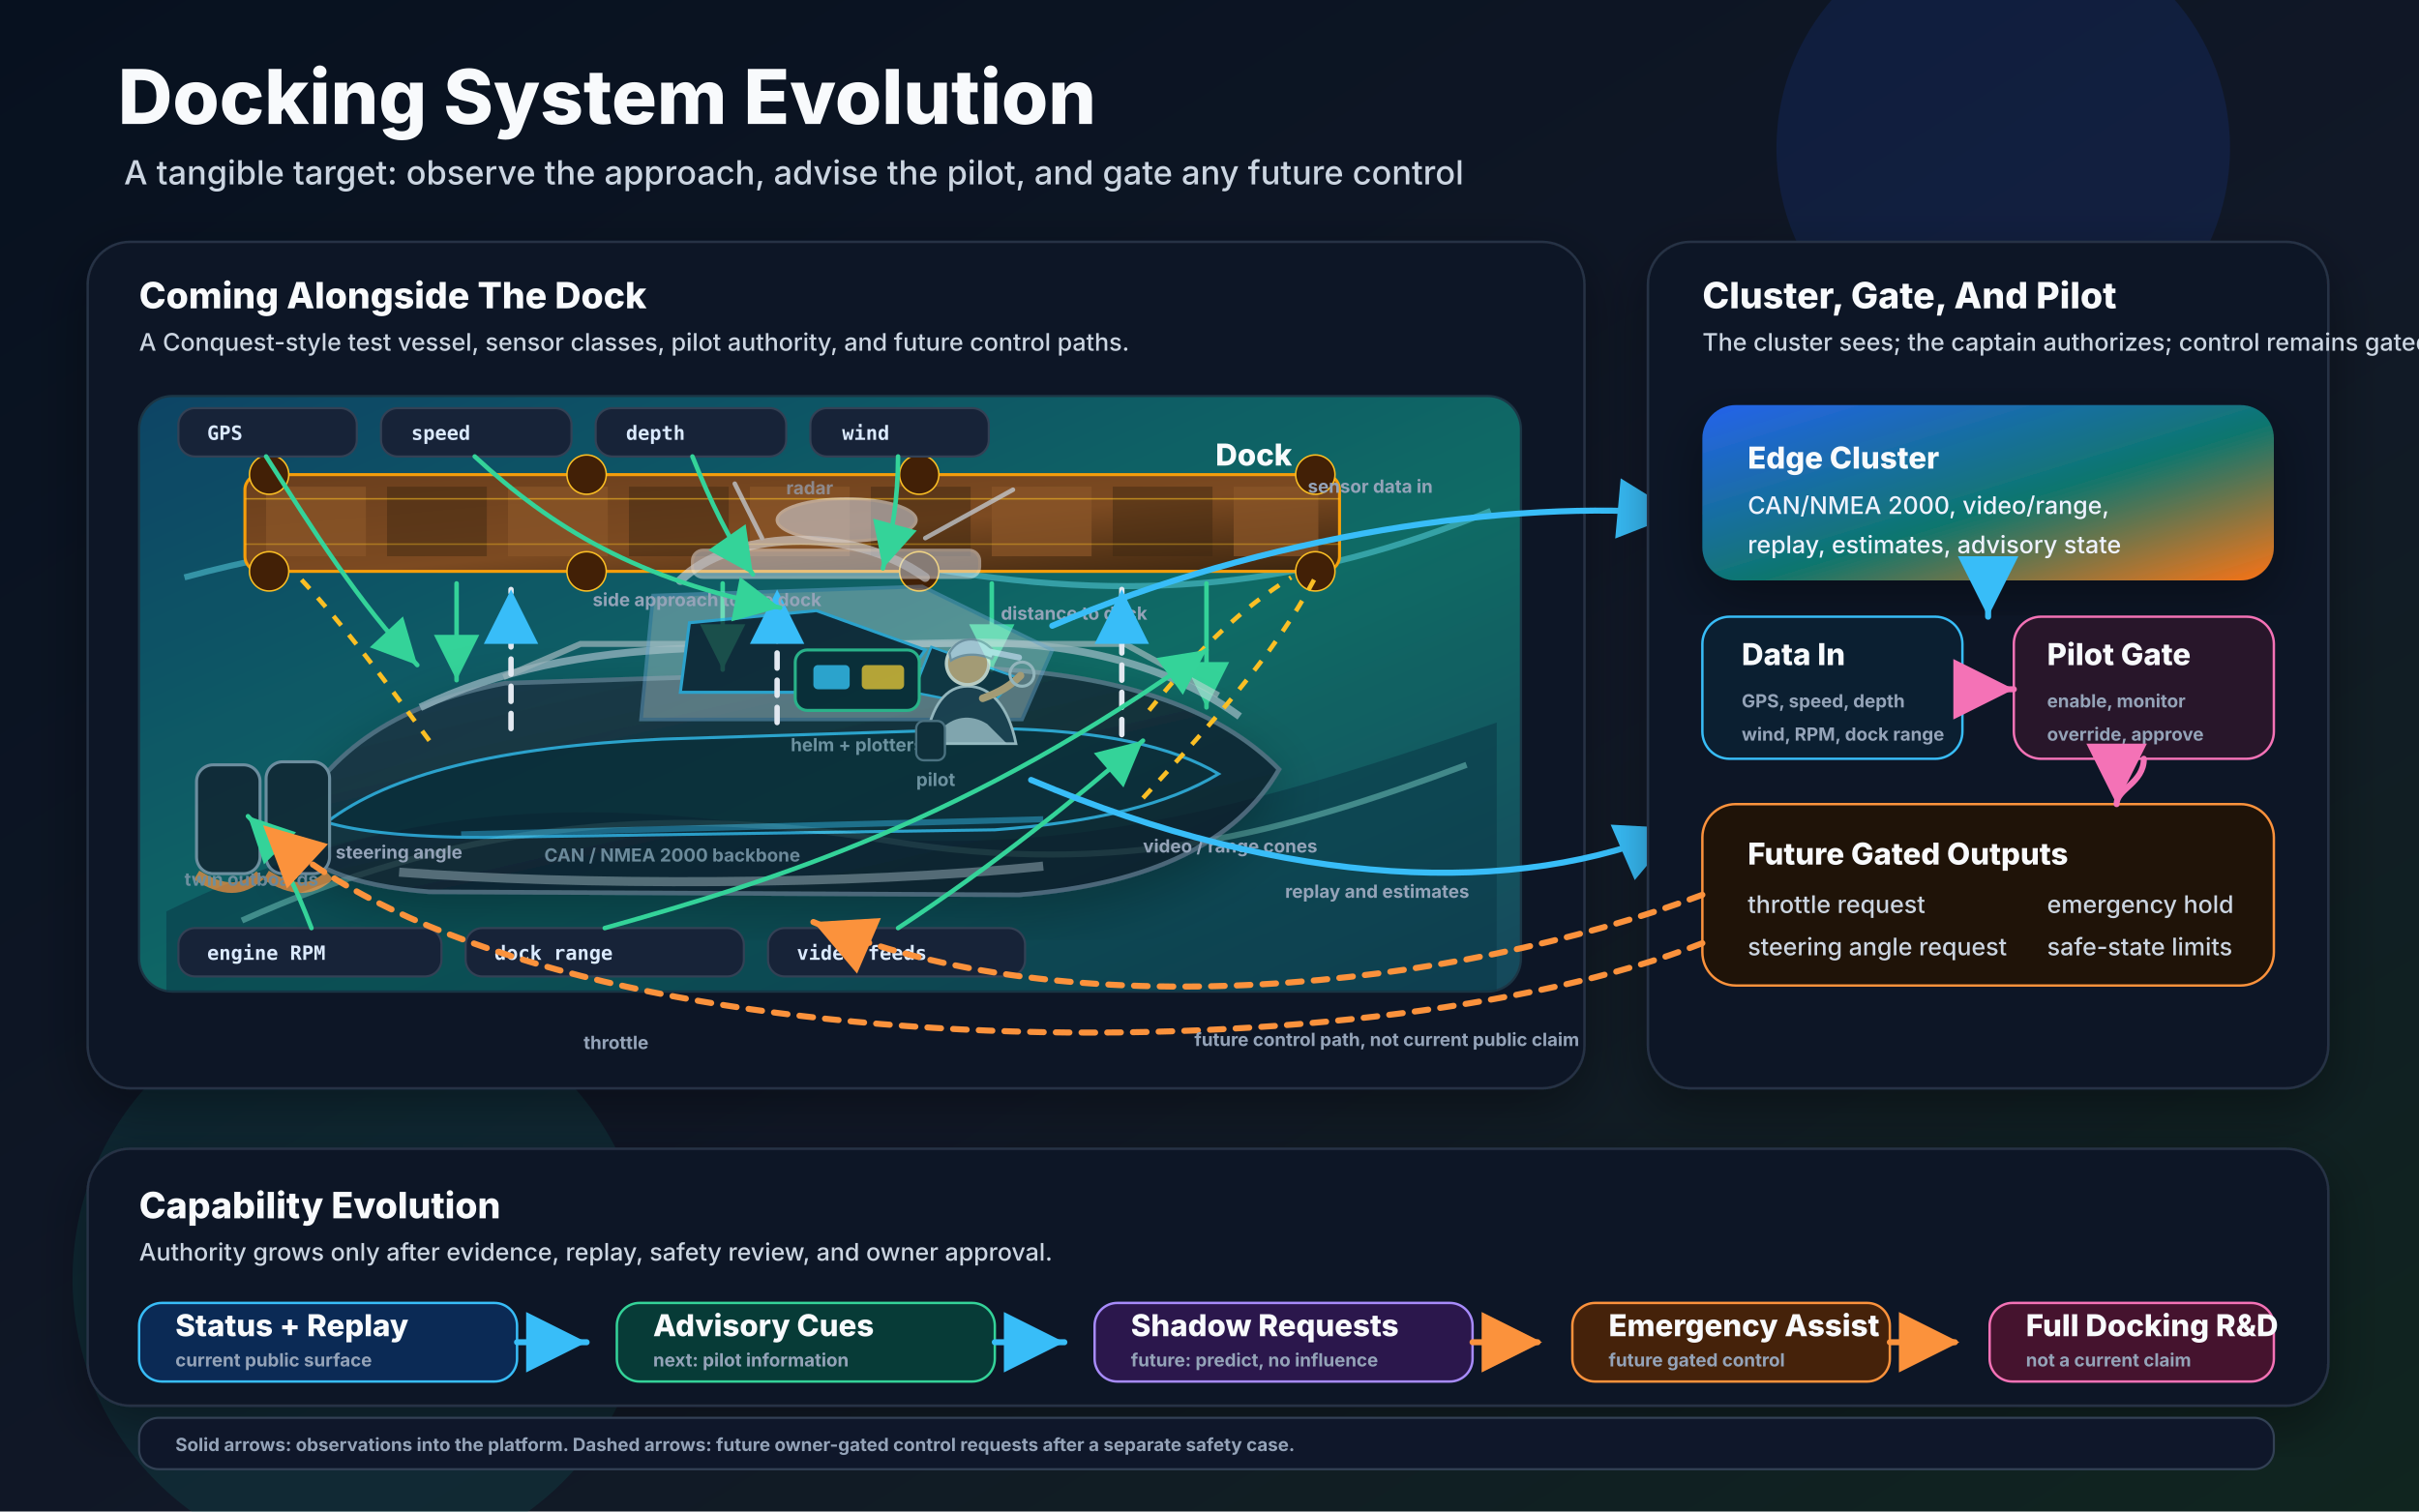
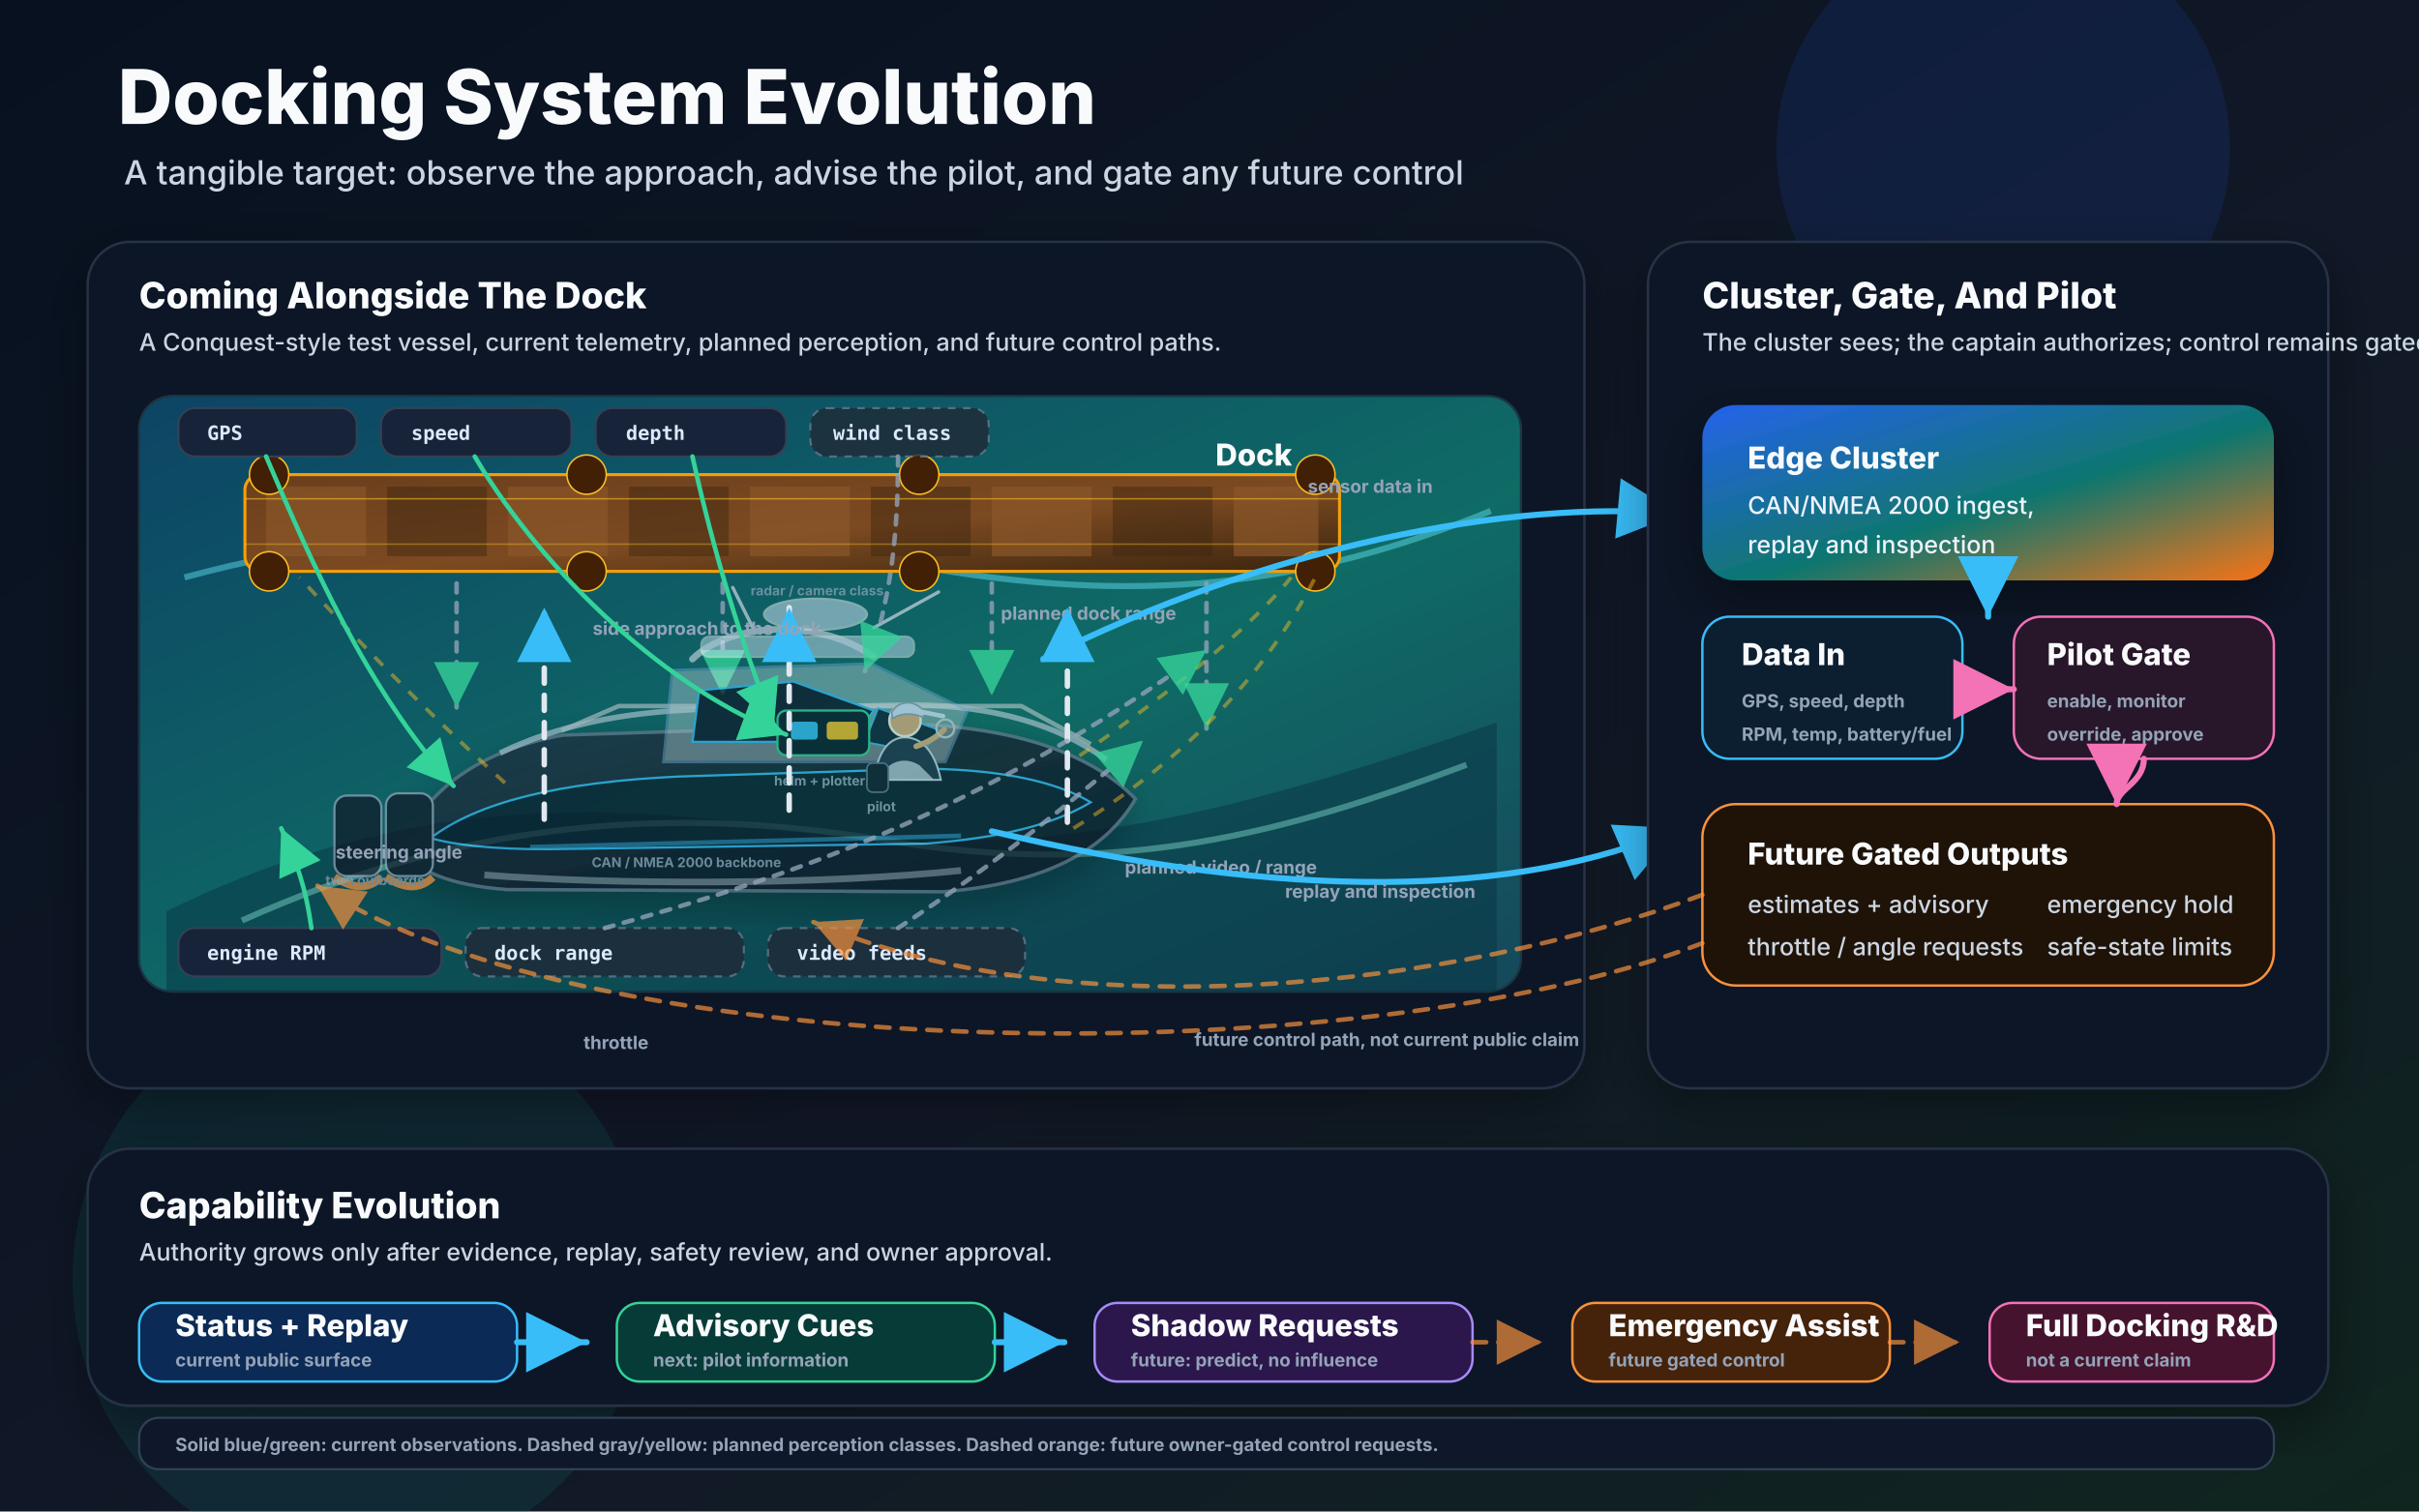
<svg xmlns="http://www.w3.org/2000/svg" width="1600" height="1000" viewBox="0 0 1600 1000" role="img" aria-labelledby="title desc">
  <defs>
    <linearGradient id="bg" x1="0" y1="0" x2="1" y2="1">
      <stop offset="0" stop-color="#07111f" />
      <stop offset="0.56" stop-color="#111827" />
      <stop offset="1" stop-color="#10251f" />
    </linearGradient>
    <linearGradient id="water" x1="0" y1="0" x2="1" y2="1">
      <stop offset="0" stop-color="#0c4a6e" />
      <stop offset="0.58" stop-color="#0f766e" />
      <stop offset="1" stop-color="#164e63" />
    </linearGradient>
    <linearGradient id="dockWood" x1="0" y1="0" x2="1" y2="1">
      <stop offset="0" stop-color="#6b3f1d" />
      <stop offset="0.55" stop-color="#7c4a21" />
      <stop offset="1" stop-color="#3b250f" />
    </linearGradient>
    <linearGradient id="darkHull" x1="0" y1="0" x2="1" y2="1">
      <stop offset="0" stop-color="#243244" />
      <stop offset="0.58" stop-color="#111827" />
      <stop offset="1" stop-color="#0b1220" />
    </linearGradient>
    <linearGradient id="cluster" x1="0" y1="0" x2="1" y2="1">
      <stop offset="0" stop-color="#2563eb" />
      <stop offset="0.55" stop-color="#0f766e" />
      <stop offset="1" stop-color="#f97316" />
    </linearGradient>
    <filter id="shadow" x="-20%" y="-20%" width="140%" height="140%">
      <feDropShadow dx="0" dy="12" stdDeviation="18" flood-color="#000000" flood-opacity="0.36" />
    </filter>
    <marker id="arrowData" markerWidth="14" markerHeight="14" refX="10" refY="5" orient="auto" markerUnits="strokeWidth">
      <path d="M0,0 L10,5 L0,10 z" fill="#38bdf8" />
    </marker>
    <marker id="arrowSense" markerWidth="14" markerHeight="14" refX="10" refY="5" orient="auto" markerUnits="strokeWidth">
      <path d="M0,0 L10,5 L0,10 z" fill="#34d399" />
    </marker>
    <marker id="arrowControl" markerWidth="14" markerHeight="14" refX="10" refY="5" orient="auto" markerUnits="strokeWidth">
      <path d="M0,0 L10,5 L0,10 z" fill="#fb923c" />
    </marker>
    <marker id="arrowHuman" markerWidth="14" markerHeight="14" refX="10" refY="5" orient="auto" markerUnits="strokeWidth">
      <path d="M0,0 L10,5 L0,10 z" fill="#f472b6" />
    </marker>
    <style>
      .title{font:800 50px -apple-system,BlinkMacSystemFont,"Segoe UI",sans-serif;fill:#f8fafc;letter-spacing:0}
      .sub{font:500 22px -apple-system,BlinkMacSystemFont,"Segoe UI",sans-serif;fill:#cbd5e1;letter-spacing:0}
      .h{font:800 24px -apple-system,BlinkMacSystemFont,"Segoe UI",sans-serif;fill:#f8fafc;letter-spacing:0}
      .h2{font:800 20px -apple-system,BlinkMacSystemFont,"Segoe UI",sans-serif;fill:#f8fafc;letter-spacing:0}
      .s{font:500 16px -apple-system,BlinkMacSystemFont,"Segoe UI",sans-serif;fill:#cbd5e1;letter-spacing:0}
      .tiny{font:700 12px -apple-system,BlinkMacSystemFont,"Segoe UI",sans-serif;fill:#94a3b8;letter-spacing:0}
      .mono{font:700 13px ui-monospace,SFMono-Regular,Menlo,Consolas,monospace;fill:#dbeafe;letter-spacing:0}
      .panel{fill:#111827;stroke:#263244;stroke-width:1.6;filter:url(#shadow)}
      .chip{fill:#172338;stroke:#334155;stroke-width:1.4}
+       .plannedChip{fill:#1f2937;stroke:#64748b;stroke-width:1.4;stroke-dasharray:5 5;opacity:0.82}
      .data{stroke:#38bdf8;stroke-width:4;fill:none;marker-end:url(#arrowData);stroke-linecap:round}
      .sense{stroke:#34d399;stroke-width:3;fill:none;marker-end:url(#arrowSense);stroke-linecap:round}
-       .control{stroke:#fb923c;stroke-width:4;fill:none;marker-end:url(#arrowControl);stroke-dasharray:9 8;stroke-linecap:round}
+       .planned{stroke:#94a3b8;stroke-width:3;fill:none;marker-end:url(#arrowSense);stroke-dasharray:6 7;stroke-linecap:round;opacity:0.78}
+       .control{stroke:#fb923c;stroke-width:3;fill:none;marker-end:url(#arrowControl);stroke-dasharray:9 8;stroke-linecap:round;opacity:0.68}
      .human{stroke:#f472b6;stroke-width:4;fill:none;marker-end:url(#arrowHuman);stroke-linecap:round}
      .motion{stroke:#e2e8f0;stroke-width:3.6;fill:none;marker-end:url(#arrowData);stroke-linecap:round;stroke-dasharray:10 8}
    </style>
  </defs>
  <rect width="1600" height="1000" fill="url(#bg)" />
  <circle cx="1325" cy="98" r="150" fill="#1d4ed8" opacity="0.14" />
  <circle cx="238" cy="846" r="190" fill="#0f766e" opacity="0.18" />
  <text x="78" y="82" class="title">Docking System Evolution</text>
  <text x="82" y="122" class="sub">A tangible target: observe the approach, advise the pilot, and gate any future control</text>
  <rect x="58" y="160" width="990" height="560" rx="28" class="panel" />
  <text x="92" y="204" class="h">Coming Alongside The Dock</text>
-   <text x="92" y="232" class="s">A Conquest-style test vessel, sensor classes, pilot authority, and future control paths.</text>
+   <text x="92" y="232" class="s">A Conquest-style test vessel, current telemetry, planned perception, and future control paths.</text>
  <rect x="92" y="262" width="914" height="394" rx="22" fill="url(#water)" opacity="0.88" stroke="#1e3a4a" stroke-width="1.5" />
  <path d="M110 603 C238 540 360 524 518 548 C684 573 810 540 990 478 L990 656 L110 656 Z" fill="#083344" opacity="0.5" />
  <path d="M122 382 C284 338 450 346 604 374 C752 401 864 388 986 338" stroke="#67e8f9" stroke-width="4" opacity="0.44" fill="none" />
  <path d="M160 609 C296 548 430 530 586 556 C742 582 852 550 970 506" stroke="#99f6e4" stroke-width="4" opacity="0.38" fill="none" />
  <g id="dock">
    <rect x="162" y="314" width="724" height="64" rx="10" fill="url(#dockWood)" stroke="#f59e0b" stroke-width="2" />
    <rect x="176" y="322" width="66" height="46" fill="#8a5528" opacity="0.7" />
    <rect x="256" y="322" width="66" height="46" fill="#3b250f" opacity="0.45" />
    <rect x="336" y="322" width="66" height="46" fill="#8a5528" opacity="0.7" />
    <rect x="416" y="322" width="66" height="46" fill="#3b250f" opacity="0.45" />
    <rect x="496" y="322" width="66" height="46" fill="#8a5528" opacity="0.7" />
    <rect x="576" y="322" width="66" height="46" fill="#3b250f" opacity="0.45" />
    <rect x="656" y="322" width="66" height="46" fill="#8a5528" opacity="0.7" />
    <rect x="736" y="322" width="66" height="46" fill="#3b250f" opacity="0.45" />
    <rect x="816" y="322" width="56" height="46" fill="#8a5528" opacity="0.7" />
    <line x1="162" y1="330" x2="886" y2="330" stroke="#fbbf24" opacity="0.56" />
    <line x1="162" y1="360" x2="886" y2="360" stroke="#fbbf24" opacity="0.4" />
    <circle cx="178" cy="314" r="13" fill="#422006" stroke="#fbbf24" />
    <circle cx="388" cy="314" r="13" fill="#422006" stroke="#fbbf24" />
    <circle cx="608" cy="314" r="13" fill="#422006" stroke="#fbbf24" />
    <circle cx="870" cy="314" r="13" fill="#422006" stroke="#fbbf24" />
    <circle cx="178" cy="378" r="13" fill="#422006" stroke="#fbbf24" />
    <circle cx="388" cy="378" r="13" fill="#422006" stroke="#fbbf24" />
    <circle cx="608" cy="378" r="13" fill="#422006" stroke="#fbbf24" />
    <circle cx="870" cy="378" r="13" fill="#422006" stroke="#fbbf24" />
    <text x="804" y="308" class="h2">Dock</text>
  </g>
  <g id="distance">
-     <path d="M302 386 L302 450" class="sense" />
-     <path d="M478 386 L478 443" class="sense" />
-     <path d="M656 386 L656 443" class="sense" />
-     <path d="M798 386 L798 468" class="sense" />
-     <text x="662" y="410" class="tiny">distance to dock</text>
-   </g>
-   <g id="boat" opacity="0.7" transform="translate(0 38)">
+     <path d="M302 386 L302 468" class="planned" />
+     <path d="M478 386 L478 460" class="planned" />
+     <path d="M656 386 L656 460" class="planned" />
+     <path d="M798 386 L798 482" class="planned" />
+     <text x="662" y="410" class="tiny">planned dock range</text>
+   </g>
+   <g id="boat" opacity="0.7" transform="translate(125 180) scale(0.74)">
    <path d="M190 515 C212 462 260 428 334 414 L644 404 C738 407 806 430 846 471 C818 519 762 547 674 554 L284 552 C232 548 202 535 190 515 Z" fill="url(#darkHull)" stroke="#66758a" stroke-width="3" filter="url(#shadow)" />
    <path d="M216 506 C258 474 330 456 438 451 L660 444 C728 445 776 456 806 474 C773 494 725 506 658 511 L320 516 C270 516 236 512 216 506 Z" fill="#0a1a2a" stroke="#38bdf8" stroke-width="2" />
    <path d="M264 539 C380 548 565 548 690 535" stroke="#9ca3af" stroke-width="6" opacity="0.7" fill="none" />
    <path d="M278 430 C330 405 386 394 454 391 L650 387 C718 388 776 404 820 436" stroke="#cbd5e1" stroke-width="5" opacity="0.78" fill="none" />
    <path d="M333 410 L384 388 L744 388 L806 422" stroke="#d1d5db" stroke-width="4" opacity="0.75" fill="none" />
    <path d="M432 356 L610 350 L696 392 L676 438 L424 438 Z" fill="#e5edf5" opacity="0.46" stroke="#93c5fd" stroke-width="2.4" />
    <path d="M456 374 L540 366 L612 392 L592 420 L450 420 Z" fill="#0f172a" stroke="#38bdf8" stroke-width="2" />
    <path d="M616 390 L672 410 L654 430 L604 420 Z" fill="#102235" stroke="#38bdf8" stroke-width="1.6" />
    <rect x="526" y="392" width="82" height="40" rx="8" fill="#071827" stroke="#34d399" stroke-width="2" />
    <rect x="538" y="402" width="24" height="16" rx="3" fill="#38bdf8" />
    <rect x="570" y="402" width="28" height="16" rx="3" fill="#fbbf24" />
    <text x="523" y="459" class="tiny">helm + plotters</text>
    <path d="M450 346 C482 314 562 308 612 344" stroke="#e2e8f0" stroke-width="6" opacity="0.78" fill="none" stroke-linecap="round" />
    <rect x="458" y="326" width="190" height="18" rx="7" fill="#dbeafe" opacity="0.64" stroke="#f8fafc" stroke-width="2" />
    <ellipse cx="560" cy="306" rx="46" ry="14" fill="#dbeafe" opacity="0.7" stroke="#f8fafc" stroke-width="2" />
    <path d="M612 318 L670 286" stroke="#cbd5e1" stroke-width="3" stroke-linecap="round" />
    <path d="M504 318 L486 282" stroke="#cbd5e1" stroke-width="3" stroke-linecap="round" />
-     <text x="520" y="289" class="tiny">radar</text>
+     <text x="502" y="289" class="tiny">radar / camera class</text>
    <g id="pilot">
      <path d="M612 454 C616 428 626 416 640 416 C655 416 667 429 672 454 Z" fill="#203047" stroke="#cbd5e1" stroke-width="1.8" />
      <path d="M622 445 C630 436 642 434 653 441 L666 454 L610 454 Z" fill="#d9e5f2" opacity="0.78" />
      <circle cx="640" cy="401" r="14" fill="#e3b17c" stroke="#fff7ed" stroke-width="2.2" />
      <path d="M628 394 C634 382 650 382 658 394 L656 398 C647 394 637 394 629 399 Z" fill="#dbeafe" stroke="#94a3b8" stroke-width="1.5" />
      <path d="M654 393 L674 397" stroke="#dbeafe" stroke-width="4" stroke-linecap="round" />
      <path d="M650 424 C661 420 668 416 675 409" stroke="#e3b17c" stroke-width="5" fill="none" stroke-linecap="round" />
      <circle cx="676" cy="408" r="8" fill="none" stroke="#cbd5e1" stroke-width="2" />
      <rect x="606" y="439" width="19" height="26" rx="5" fill="#0f172a" stroke="#64748b" stroke-width="1.5" />
      <text x="606" y="482" class="tiny">pilot</text>
    </g>
    <rect x="130" y="468" width="42" height="72" rx="11" fill="#111827" stroke="#94a3b8" stroke-width="2" />
    <rect x="176" y="466" width="42" height="74" rx="11" fill="#111827" stroke="#94a3b8" stroke-width="2" />
    <path d="M130 541 C148 552 160 552 172 541" stroke="#fb923c" stroke-width="7" fill="none" />
    <path d="M176 541 C194 552 206 552 218 541" stroke="#fb923c" stroke-width="7" fill="none" />
    <text x="122" y="548" class="tiny">twin outboards</text>
    <path d="M305 514 L690 504" stroke="#38bdf8" stroke-width="4" opacity="0.55" fill="none" />
    <text x="360" y="532" class="tiny">CAN / NMEA 2000 backbone</text>
  </g>
  <g id="side-motion">
-     <path d="M338 482 L338 390" class="motion" />
-     <path d="M514 478 L514 390" class="motion" />
-     <path d="M742 486 L742 390" class="motion" />
-     <text x="392" y="401" class="tiny" fill="#e2e8f0">side approach to the dock</text>
+     <path d="M360 542 L360 402" class="motion" />
+     <path d="M522 536 L522 402" class="motion" />
+     <path d="M706 544 L706 402" class="motion" />
+     <text x="392" y="420" class="tiny" fill="#e2e8f0">side approach to the dock</text>
  </g>
  <g id="video-range">
-     <path d="M760 470 C794 428 822 402 854 382" stroke="#fbbf24" stroke-width="3" stroke-dasharray="8 8" fill="none" />
-     <path d="M756 528 C800 480 842 435 870 382" stroke="#fbbf24" stroke-width="3" stroke-dasharray="8 8" fill="none" />
-     <path d="M284 490 C250 444 226 412 198 382" stroke="#fbbf24" stroke-width="3" stroke-dasharray="8 8" fill="none" />
-     <text x="756" y="564" class="tiny">video / range cones</text>
+     <path d="M714 500 C780 454 828 414 854 382" stroke="#fbbf24" stroke-width="2.5" stroke-dasharray="8 8" fill="none" opacity="0.46" />
+     <path d="M710 548 C800 492 844 432 870 382" stroke="#fbbf24" stroke-width="2.5" stroke-dasharray="8 8" fill="none" opacity="0.46" />
+     <path d="M334 518 C268 458 226 412 198 382" stroke="#fbbf24" stroke-width="2.5" stroke-dasharray="8 8" fill="none" opacity="0.46" />
+     <text x="744" y="578" class="tiny">planned video / range</text>
  </g>
  <g id="sensor-chips">
    <rect x="118" y="270" width="118" height="32" rx="11" class="chip" />
    <text x="137" y="291" class="mono">GPS</text>
    <rect x="252" y="270" width="126" height="32" rx="11" class="chip" />
    <text x="272" y="291" class="mono">speed</text>
    <rect x="394" y="270" width="126" height="32" rx="11" class="chip" />
    <text x="414" y="291" class="mono">depth</text>
-     <rect x="536" y="270" width="118" height="32" rx="11" class="chip" />
-     <text x="557" y="291" class="mono">wind</text>
+     <rect x="536" y="270" width="118" height="32" rx="11" class="plannedChip" />
+     <text x="551" y="291" class="mono">wind class</text>
    <rect x="118" y="614" width="174" height="32" rx="11" class="chip" />
    <text x="137" y="635" class="mono">engine RPM</text>
-     <rect x="308" y="614" width="184" height="32" rx="11" class="chip" />
+     <rect x="308" y="614" width="184" height="32" rx="11" class="plannedChip" />
    <text x="327" y="635" class="mono">dock range</text>
-     <rect x="508" y="614" width="170" height="32" rx="11" class="chip" />
+     <rect x="508" y="614" width="170" height="32" rx="11" class="plannedChip" />
    <text x="527" y="635" class="mono">video feeds</text>
  </g>
-   <path d="M176 302 C208 352 236 397 276 440" class="sense" />
-   <path d="M314 302 C365 349 422 384 516 402" class="sense" />
-   <path d="M458 302 C470 332 482 357 498 380" class="sense" />
-   <path d="M594 302 C594 330 590 354 584 376" class="sense" />
-   <path d="M206 614 C196 588 184 560 164 540" class="sense" />
-   <path d="M400 614 C514 582 642 542 798 430" class="sense" />
-   <path d="M594 614 C658 572 712 528 756 490" class="sense" />
-   <path d="M696 414 C836 354 1000 330 1110 340" class="data" />
-   <path d="M682 516 C852 588 1004 594 1110 548" class="data" />
+   <path d="M176 302 C206 372 242 455 300 520" class="sense" />
+   <path d="M314 302 C360 380 444 458 520 486" class="sense" />
+   <path d="M458 302 C472 365 490 425 512 480" class="sense" />
+   <path d="M594 302 C594 350 590 398 572 444" class="planned" />
+   <path d="M206 614 C202 586 196 570 186 548" class="sense" />
+   <path d="M400 614 C514 582 642 542 798 430" class="planned" />
+   <path d="M594 614 C658 572 712 528 756 490" class="planned" />
+   <path d="M690 436 C836 362 1000 330 1110 340" class="data" />
+   <path d="M656 550 C850 596 1004 594 1110 548" class="data" />
  <text x="865" y="326" class="tiny">sensor data in</text>
-   <text x="850" y="594" class="tiny">replay and estimates</text>
+   <text x="850" y="594" class="tiny">replay and inspection</text>
  <rect x="1090" y="160" width="450" height="560" rx="28" class="panel" />
  <text x="1126" y="204" class="h">Cluster, Gate, And Pilot</text>
  <text x="1126" y="232" class="s">The cluster sees; the captain authorizes; control remains gated.</text>
  <rect x="1126" y="268" width="378" height="116" rx="22" fill="url(#cluster)" filter="url(#shadow)" />
  <text x="1156" y="310" class="h2">Edge Cluster</text>
-   <text x="1156" y="340" class="s" style="fill:#eef2ff">CAN/NMEA 2000, video/range,</text>
-   <text x="1156" y="366" class="s" style="fill:#eef2ff">replay, estimates, advisory state</text>
+   <text x="1156" y="340" class="s" style="fill:#eef2ff">CAN/NMEA 2000 ingest,</text>
+   <text x="1156" y="366" class="s" style="fill:#eef2ff">replay and inspection</text>
  <rect x="1126" y="408" width="172" height="94" rx="18" fill="#0b1f31" stroke="#38bdf8" stroke-width="1.6" />
  <text x="1152" y="440" class="h2">Data In</text>
  <text x="1152" y="468" class="tiny">GPS, speed, depth</text>
-   <text x="1152" y="490" class="tiny">wind, RPM, dock range</text>
+   <text x="1152" y="490" class="tiny">RPM, temp, battery/fuel</text>
  <rect x="1332" y="408" width="172" height="94" rx="18" fill="#28162a" stroke="#f472b6" stroke-width="1.6" />
  <text x="1354" y="440" class="h2">Pilot Gate</text>
  <text x="1354" y="468" class="tiny">enable, monitor</text>
  <text x="1354" y="490" class="tiny">override, approve</text>
  <rect x="1126" y="532" width="378" height="120" rx="22" fill="#1f1308" stroke="#fb923c" stroke-width="1.6" />
  <text x="1156" y="572" class="h2">Future Gated Outputs</text>
-   <text x="1156" y="604" class="s">throttle request</text>
-   <text x="1156" y="632" class="s">steering angle request</text>
+   <text x="1156" y="604" class="s">estimates + advisory</text>
+   <text x="1156" y="632" class="s">throttle / angle requests</text>
  <text x="1354" y="604" class="s">emergency hold</text>
  <text x="1354" y="632" class="s">safe-state limits</text>
  <path d="M1298 456 C1314 456 1318 456 1332 456" class="human" />
  <path d="M1315 384 C1315 394 1315 398 1315 408" class="data" />
  <path d="M1418 502 C1418 518 1400 522 1400 532" class="human" />
  <path d="M1126 592 C962 654 706 682 538 610" class="control" />
-   <path d="M1126 624 C904 712 356 714 174 546" class="control" />
+   <path d="M1126 624 C904 710 396 708 210 586" class="control" />
  <text x="790" y="692" class="tiny">future control path, not current public claim</text>
  <text x="386" y="694" class="tiny">throttle</text>
  <text x="222" y="568" class="tiny">steering angle</text>
  <rect x="58" y="760" width="1482" height="170" rx="28" class="panel" />
  <text x="92" y="806" class="h">Capability Evolution</text>
  <text x="92" y="834" class="s">Authority grows only after evidence, replay, safety review, and owner approval.</text>
  <g id="evolution">
    <rect x="92" y="862" width="250" height="52" rx="15" fill="#0b2a55" stroke="#38bdf8" stroke-width="1.6" />
    <text x="116" y="884" class="h2">Status + Replay</text>
    <text x="116" y="904" class="tiny">current public surface</text>
    <path d="M342 888 L388 888" class="data" />
    <rect x="408" y="862" width="250" height="52" rx="15" fill="#073b37" stroke="#34d399" stroke-width="1.6" />
    <text x="432" y="884" class="h2">Advisory Cues</text>
    <text x="432" y="904" class="tiny">next: pilot information</text>
    <path d="M658 888 L704 888" class="data" />
    <rect x="724" y="862" width="250" height="52" rx="15" fill="#2b174c" stroke="#a78bfa" stroke-width="1.6" />
    <text x="748" y="884" class="h2">Shadow Requests</text>
    <text x="748" y="904" class="tiny">future: predict, no influence</text>
    <path d="M974 888 L1020 888" class="control" />
    <rect x="1040" y="862" width="210" height="52" rx="15" fill="#45220a" stroke="#fb923c" stroke-width="1.6" />
    <text x="1064" y="884" class="h2">Emergency Assist</text>
    <text x="1064" y="904" class="tiny">future gated control</text>
    <path d="M1250 888 L1296 888" class="control" />
    <rect x="1316" y="862" width="188" height="52" rx="15" fill="#45132e" stroke="#f472b6" stroke-width="1.6" />
    <text x="1340" y="884" class="h2">Full Docking R&amp;D</text>
    <text x="1340" y="904" class="tiny">not a current claim</text>
  </g>
  <rect x="92" y="938" width="1412" height="34" rx="13" fill="#0f172a" stroke="#334155" stroke-width="1.4" />
-   <text x="116" y="960" class="tiny">Solid arrows: observations into the platform. Dashed arrows: future owner-gated control requests after a separate safety case.</text>
+   <text x="116" y="960" class="tiny">Solid blue/green: current observations. Dashed gray/yellow: planned perception classes. Dashed orange: future owner-gated control requests.</text>
</svg>
